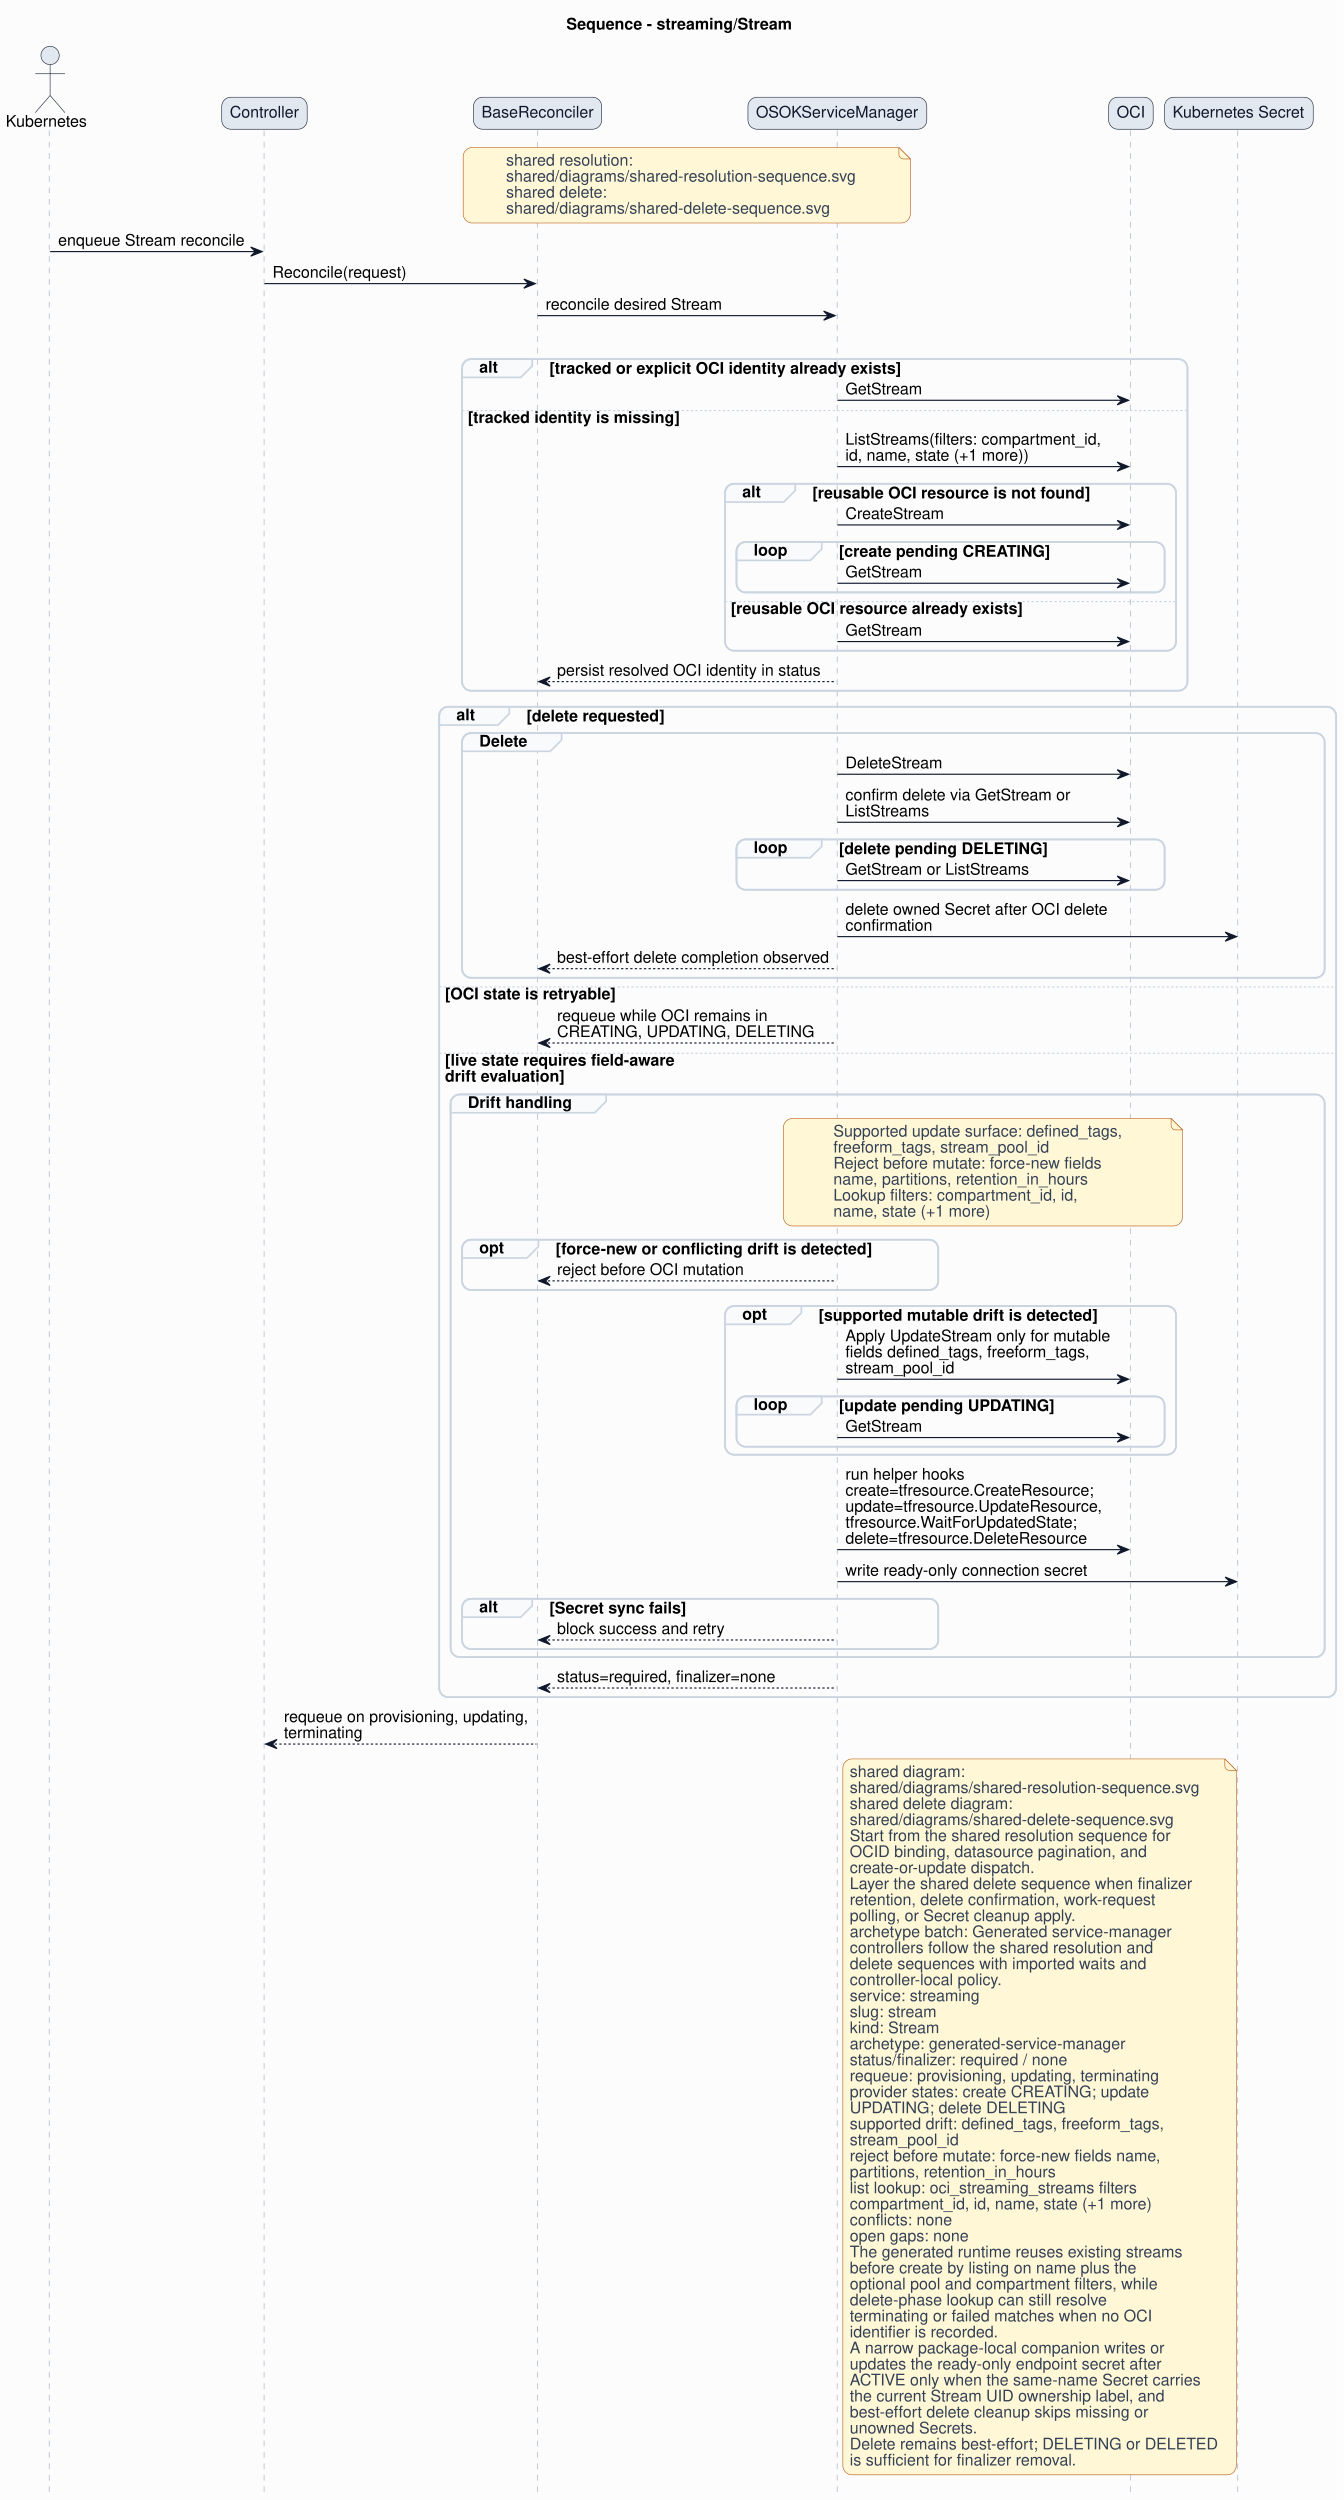
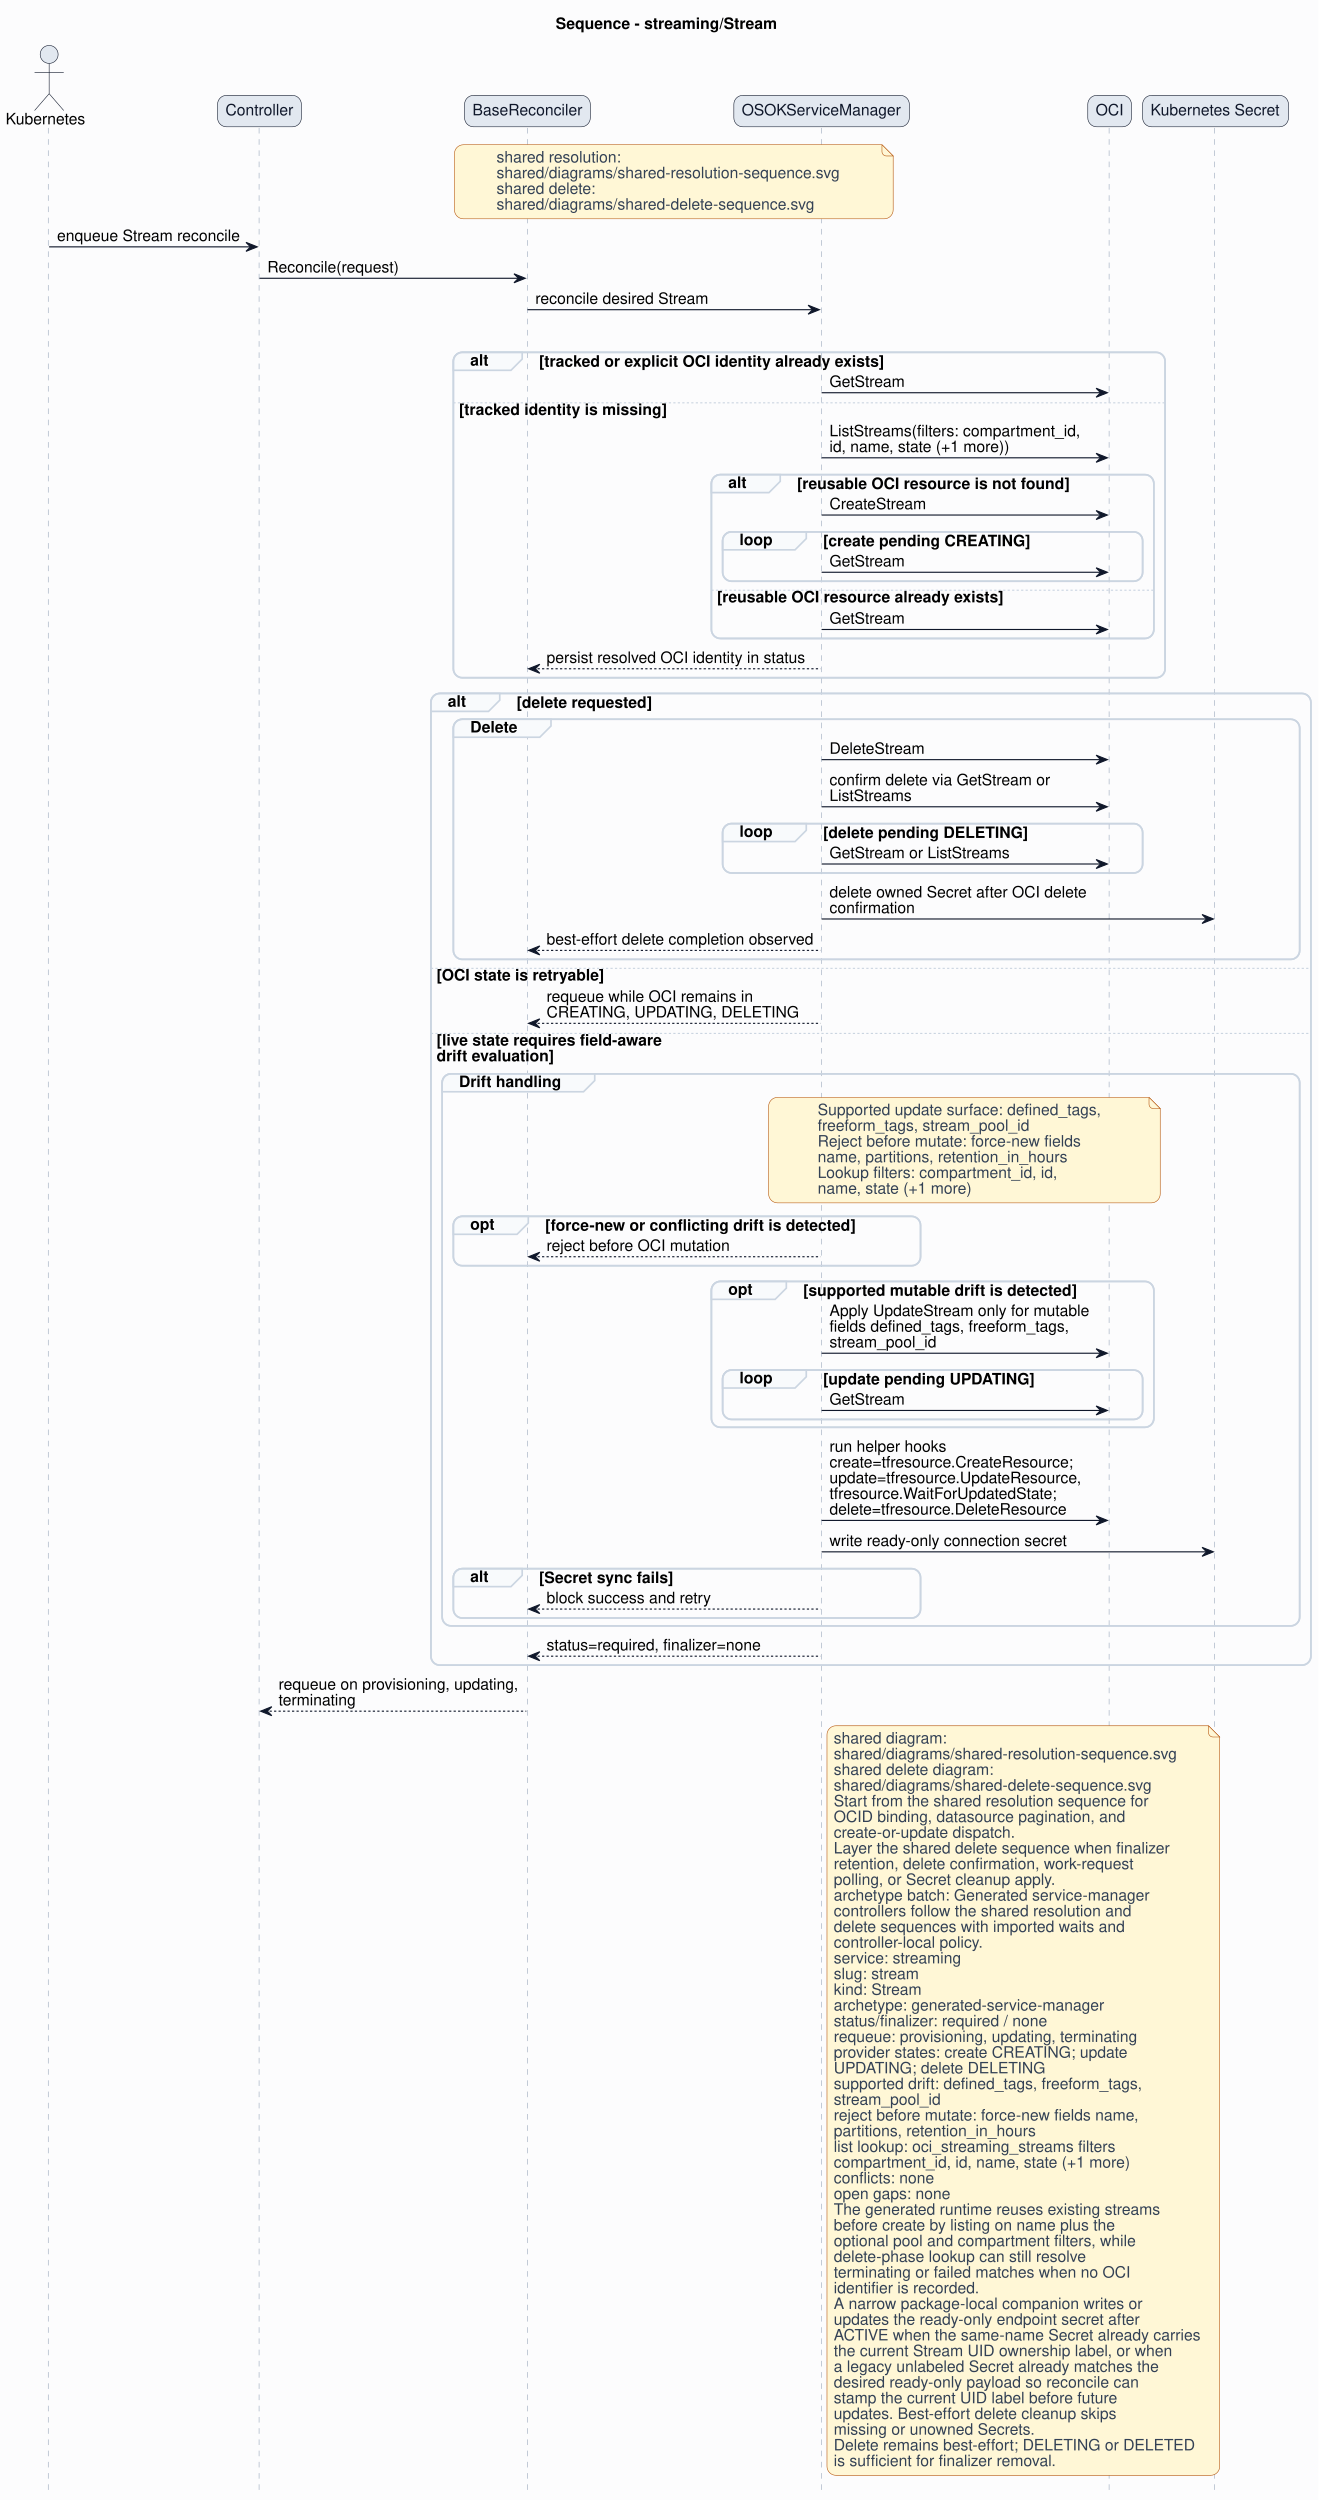
- <svg xmlns="http://www.w3.org/2000/svg" contentStyleType="text/css" data-diagram-type="SEQUENCE" height="2186px" preserveAspectRatio="none" style="width:1175px;height:2186px;background:#FCFCFD;" version="1.1" viewBox="0 0 1175 2186" width="1175px" zoomAndPan="magnify">
+ <svg xmlns="http://www.w3.org/2000/svg" contentStyleType="text/css" data-diagram-type="SEQUENCE" height="2228px" preserveAspectRatio="none" style="width:1175px;height:2228px;background:#FCFCFD;" version="1.1" viewBox="0 0 1175 2228" width="1175px" zoomAndPan="magnify">
  <defs />
  <g>
-     <rect fill="#FCFCFD" height="2186" style="stroke:none;stroke-width:1;" width="1175" x="0" y="0" />
+     <rect fill="#FCFCFD" height="2228" style="stroke:none;stroke-width:1;" width="1175" x="0" y="0" />
    <text fill="#000000" font-family="Helvetica" font-size="14" font-weight="bold" lengthAdjust="spacing" textLength="196.848" x="495.215" y="25.78">Sequence - streaming/Stream</text>
    <rect fill="none" height="290" rx="8" ry="8" style="stroke:#CBD5E1;stroke-width:1.5;" width="634.28" x="404.039" y="314" />
    <rect fill="none" height="146" rx="8" ry="8" style="stroke:#CBD5E1;stroke-width:1.5;" width="394.316" x="634.003" y="423" />
    <rect fill="none" height="44" rx="8" ry="8" style="stroke:#CBD5E1;stroke-width:1.5;" width="374.316" x="644.003" y="474" />
    <rect fill="none" height="866" rx="8" ry="8" style="stroke:#CBD5E1;stroke-width:1.5;" width="784.238" x="384.039" y="618" />
    <rect fill="none" height="214" rx="8" ry="8" style="stroke:#CBD5E1;stroke-width:1.5;" width="754.238" x="404.039" y="641" />
    <rect fill="none" height="44" rx="8" ry="8" style="stroke:#CBD5E1;stroke-width:1.5;" width="374.316" x="644.003" y="734" />
    <rect fill="none" height="492" rx="8" ry="8" style="stroke:#CBD5E1;stroke-width:1.5;" width="764.238" x="394.039" y="957" />
    <rect fill="none" height="44" rx="8" ry="8" style="stroke:#CBD5E1;stroke-width:1.5;" width="416.357" x="404.039" y="1084" />
    <rect fill="none" height="130" rx="8" ry="8" style="stroke:#CBD5E1;stroke-width:1.5;" width="394.316" x="634.003" y="1142" />
    <rect fill="none" height="44" rx="8" ry="8" style="stroke:#CBD5E1;stroke-width:1.5;" width="374.316" x="644.003" y="1221" />
    <rect fill="none" height="44" rx="8" ry="8" style="stroke:#CBD5E1;stroke-width:1.5;" width="416.357" x="404.039" y="1398" />
    <g class="participant-lifeline" data-entity-uid="part1" data-qualified-name="Kubernetes" id="part1-lifeline">
      <g>
-         <rect fill="#000000" fill-opacity="0" height="2065" width="8" x="39.803" y="114" />
-         <line style="stroke:#94A3B8;stroke-width:0.5;stroke-dasharray:5,5;" x1="43" x2="43" y1="114" y2="2179" />
+         <rect fill="#000000" fill-opacity="0" height="2107" width="8" x="39.803" y="114" />
+         <line style="stroke:#94A3B8;stroke-width:0.5;stroke-dasharray:5,5;" x1="43" x2="43" y1="114" y2="2221" />
      </g>
    </g>
    <g class="participant-lifeline" data-entity-uid="part2" data-qualified-name="Controller" id="part2-lifeline">
      <g>
-         <rect fill="#000000" fill-opacity="0" height="2065" width="8" x="227.237" y="114" />
-         <line style="stroke:#94A3B8;stroke-width:0.5;stroke-dasharray:5,5;" x1="230.892" x2="230.892" y1="114" y2="2179" />
+         <rect fill="#000000" fill-opacity="0" height="2107" width="8" x="227.237" y="114" />
+         <line style="stroke:#94A3B8;stroke-width:0.5;stroke-dasharray:5,5;" x1="230.892" x2="230.892" y1="114" y2="2221" />
      </g>
    </g>
    <g class="participant-lifeline" data-entity-uid="part3" data-qualified-name="BaseReconciler" id="part3-lifeline">
      <g>
-         <rect fill="#000000" fill-opacity="0" height="2065" width="8" x="466.063" y="114" />
-         <line style="stroke:#94A3B8;stroke-width:0.5;stroke-dasharray:5,5;" x1="470.039" x2="470.039" y1="114" y2="2179" />
+         <rect fill="#000000" fill-opacity="0" height="2107" width="8" x="466.063" y="114" />
+         <line style="stroke:#94A3B8;stroke-width:0.5;stroke-dasharray:5,5;" x1="470.039" x2="470.039" y1="114" y2="2221" />
      </g>
    </g>
    <g class="participant-lifeline" data-entity-uid="part4" data-qualified-name="ServiceManager" id="part4-lifeline">
      <g>
-         <rect fill="#000000" fill-opacity="0" height="2065" width="8" x="728.2" y="114" />
-         <line style="stroke:#94A3B8;stroke-width:0.5;stroke-dasharray:5,5;" x1="732.003" x2="732.003" y1="114" y2="2179" />
+         <rect fill="#000000" fill-opacity="0" height="2107" width="8" x="728.2" y="114" />
+         <line style="stroke:#94A3B8;stroke-width:0.5;stroke-dasharray:5,5;" x1="732.003" x2="732.003" y1="114" y2="2221" />
      </g>
    </g>
    <g class="participant-lifeline" data-entity-uid="part5" data-qualified-name="OCI" id="part5-lifeline">
      <g>
-         <rect fill="#000000" fill-opacity="0" height="2065" width="8" x="984.875" y="114" />
-         <line style="stroke:#94A3B8;stroke-width:0.5;stroke-dasharray:5,5;" x1="988.43" x2="988.43" y1="114" y2="2179" />
+         <rect fill="#000000" fill-opacity="0" height="2107" width="8" x="984.875" y="114" />
+         <line style="stroke:#94A3B8;stroke-width:0.5;stroke-dasharray:5,5;" x1="988.43" x2="988.43" y1="114" y2="2221" />
      </g>
    </g>
    <g class="participant-lifeline" data-entity-uid="part6" data-qualified-name="SecretStore" id="part6-lifeline">
      <g>
-         <rect fill="#000000" fill-opacity="0" height="2065" width="8" x="1079.298" y="114" />
-         <line style="stroke:#94A3B8;stroke-width:0.5;stroke-dasharray:5,5;" x1="1082.319" x2="1082.319" y1="114" y2="2179" />
+         <rect fill="#000000" fill-opacity="0" height="2107" width="8" x="1079.298" y="114" />
+         <line style="stroke:#94A3B8;stroke-width:0.5;stroke-dasharray:5,5;" x1="1082.319" x2="1082.319" y1="114" y2="2221" />
      </g>
    </g>
    <g class="participant participant-head" data-entity-uid="part1" data-qualified-name="Kubernetes" id="part1-head">
      <text fill="#000000" font-family="Helvetica" font-size="14" lengthAdjust="spacing" textLength="71.606" x="5" y="110.78">Kubernetes</text>
      <ellipse cx="43.803" cy="48.5" fill="#E2E8F0" rx="8" ry="8" style="stroke:#0F172A;stroke-width:0.5;" />
      <path d="M43.803,56.5 L43.803,83.5 M30.803,64.5 L56.803,64.5 M43.803,83.5 L30.803,98.5 M43.803,83.5 L56.803,98.5" fill="none" style="stroke:#0F172A;stroke-width:0.5;" />
    </g>
    <g class="participant participant-head" data-entity-uid="part2" data-qualified-name="Controller" id="part2-head">
      <rect fill="#E2E8F0" height="28" rx="8" ry="8" style="stroke:#0F172A;stroke-width:0.5;" width="74.689" x="193.892" y="85" />
      <text fill="#0F172A" font-family="Helvetica" font-size="14" lengthAdjust="spacing" textLength="60.69" x="200.892" y="102.78">Controller</text>
    </g>
    <g class="participant participant-head" data-entity-uid="part3" data-qualified-name="BaseReconciler" id="part3-head">
      <rect fill="#E2E8F0" height="28" rx="8" ry="8" style="stroke:#0F172A;stroke-width:0.5;" width="112.048" x="414.039" y="85" />
      <text fill="#0F172A" font-family="Helvetica" font-size="14" lengthAdjust="spacing" textLength="98.048" x="421.039" y="102.78">BaseReconciler</text>
    </g>
    <g class="participant participant-head" data-entity-uid="part4" data-qualified-name="ServiceManager" id="part4-head">
      <rect fill="#E2E8F0" height="28" rx="8" ry="8" style="stroke:#0F172A;stroke-width:0.5;" width="156.393" x="654.003" y="85" />
      <text fill="#0F172A" font-family="Helvetica" font-size="14" lengthAdjust="spacing" textLength="142.393" x="661.003" y="102.78">OSOKServiceManager</text>
    </g>
    <g class="participant participant-head" data-entity-uid="part5" data-qualified-name="OCI" id="part5-head">
      <rect fill="#E2E8F0" height="28" rx="8" ry="8" style="stroke:#0F172A;stroke-width:0.5;" width="38.89" x="969.43" y="85" />
      <text fill="#0F172A" font-family="Helvetica" font-size="14" lengthAdjust="spacing" textLength="24.89" x="976.43" y="102.78">OCI</text>
    </g>
    <g class="participant participant-head" data-entity-uid="part6" data-qualified-name="SecretStore" id="part6-head">
      <rect fill="#E2E8F0" height="28" rx="8" ry="8" style="stroke:#0F172A;stroke-width:0.5;" width="129.958" x="1018.319" y="85" />
      <text fill="#0F172A" font-family="Helvetica" font-size="14" lengthAdjust="spacing" textLength="115.958" x="1025.319" y="102.78">Kubernetes Secret</text>
    </g>
    <path d="M405,137 L405,187 A8,8 0 0 0 413,195 L788,195 A8,8 0 0 0 796,187 L796,139 L786,129 L413,129 A8,8 0 0 0 405,137" fill="#FFF7D6" style="stroke:#B45309;stroke-width:0.5;" />
    <path d="M786,129 L786,135 A4,4 0 0 0 790,139 L796,139 L786,129" fill="#FFF7D6" style="stroke:#B45309;stroke-width:0.5;" />
    <text fill="#334155" font-family="Helvetica" font-size="14" lengthAdjust="spacing" textLength="111.289" x="442.483" y="144.78">shared resolution:</text>
    <text fill="#334155" font-family="Helvetica" font-size="14" lengthAdjust="spacing" textLength="307.392" x="442.483" y="158.78">shared/diagrams/shared-resolution-sequence.svg</text>
    <text fill="#334155" font-family="Helvetica" font-size="14" lengthAdjust="spacing" textLength="88.731" x="442.483" y="172.78">shared delete:</text>
    <text fill="#334155" font-family="Helvetica" font-size="14" lengthAdjust="spacing" textLength="284.833" x="442.483" y="186.78">shared/diagrams/shared-delete-sequence.svg</text>
    <g class="message" data-entity-1="part1" data-entity-2="part2" id="msg1">
      <polygon fill="#0F172A" points="219.237,216,229.237,220,219.237,224,223.237,220" style="stroke:#0F172A;stroke-width:1;" />
      <line style="stroke:#0F172A;stroke-width:1;" x1="43.803" x2="225.237" y1="220" y2="220" />
      <text fill="#000000" font-family="Helvetica" font-size="14" lengthAdjust="spacing" textLength="163.434" x="50.803" y="214.78">enqueue Stream reconcile</text>
    </g>
    <g class="message" data-entity-1="part2" data-entity-2="part3" id="msg2">
      <polygon fill="#0F172A" points="458.063,244,468.063,248,458.063,252,462.063,248" style="stroke:#0F172A;stroke-width:1;" />
      <line style="stroke:#0F172A;stroke-width:1;" x1="231.237" x2="464.063" y1="248" y2="248" />
      <text fill="#000000" font-family="Helvetica" font-size="14" lengthAdjust="spacing" textLength="117.496" x="238.237" y="242.78">Reconcile(request)</text>
    </g>
    <g class="message" data-entity-1="part3" data-entity-2="part4" id="msg3">
      <polygon fill="#0F172A" points="720.2,272,730.2,276,720.2,280,724.2,276" style="stroke:#0F172A;stroke-width:1;" />
      <line style="stroke:#0F172A;stroke-width:1;" x1="470.063" x2="726.2" y1="276" y2="276" />
      <text fill="#000000" font-family="Helvetica" font-size="14" lengthAdjust="spacing" textLength="154.848" x="477.063" y="270.78">reconcile desired Stream</text>
    </g>
    <path d="M412.039,314 L465.377,314 L465.377,320 L455.377,330 L404.039,330 L404.039,322 A8,8 0 0 1 412.039,314" fill="#F8FAFC" style="stroke:#CBD5E1;stroke-width:1.5;" />
    <rect fill="none" height="290" rx="8" ry="8" style="stroke:#CBD5E1;stroke-width:1.5;" width="634.28" x="404.039" y="314" />
    <text fill="#000000" font-family="Helvetica" font-size="14" font-weight="bold" lengthAdjust="spacing" textLength="16.338" x="419.039" y="325.78">alt</text>
    <text fill="#000000" font-family="Helvetica" font-size="14" font-weight="bold" lengthAdjust="spacing" textLength="308.109" x="480.377" y="326.78">[tracked or explicit OCI identity already exists]</text>
    <g class="message" data-entity-1="part4" data-entity-2="part5" id="msg4">
      <polygon fill="#0F172A" points="976.875,346,986.875,350,976.875,354,980.875,350" style="stroke:#0F172A;stroke-width:1;" />
      <line style="stroke:#0F172A;stroke-width:1;" x1="732.2" x2="982.875" y1="350" y2="350" />
      <text fill="#000000" font-family="Helvetica" font-size="14" lengthAdjust="spacing" textLength="67.689" x="739.2" y="344.78">GetStream</text>
    </g>
    <line style="stroke:#CBD5E1;stroke-width:1;stroke-dasharray:2,2;" x1="404.039" x2="1038.319" y1="359" y2="359" />
    <text fill="#000000" font-family="Helvetica" font-size="14" font-weight="bold" lengthAdjust="spacing" textLength="185.158" x="409.039" y="369.78">[tracked identity is missing]</text>
    <g class="message" data-entity-1="part4" data-entity-2="part5" id="msg5">
      <polygon fill="#0F172A" points="976.875,404,986.875,408,976.875,412,980.875,408" style="stroke:#0F172A;stroke-width:1;" />
      <line style="stroke:#0F172A;stroke-width:1;" x1="732.2" x2="982.875" y1="408" y2="408" />
      <text fill="#000000" font-family="Helvetica" font-size="14" lengthAdjust="spacing" textLength="224.068" x="739.2" y="388.78">ListStreams(filters: compartment_id,</text>
      <text fill="#000000" font-family="Helvetica" font-size="14" lengthAdjust="spacing" textLength="161.451" x="739.2" y="402.78">id, name, state (+1 more))</text>
    </g>
    <path d="M642.003,423 L695.341,423 L695.341,429 L685.341,439 L634.003,439 L634.003,431 A8,8 0 0 1 642.003,423" fill="#F8FAFC" style="stroke:#CBD5E1;stroke-width:1.5;" />
    <rect fill="none" height="146" rx="8" ry="8" style="stroke:#CBD5E1;stroke-width:1.5;" width="394.316" x="634.003" y="423" />
    <text fill="#000000" font-family="Helvetica" font-size="14" font-weight="bold" lengthAdjust="spacing" textLength="16.338" x="649.003" y="434.78">alt</text>
    <text fill="#000000" font-family="Helvetica" font-size="14" font-weight="bold" lengthAdjust="spacing" textLength="242.703" x="710.341" y="435.78">[reusable OCI resource is not found]</text>
    <g class="message" data-entity-1="part4" data-entity-2="part5" id="msg6">
      <polygon fill="#0F172A" points="976.875,455,986.875,459,976.875,463,980.875,459" style="stroke:#0F172A;stroke-width:1;" />
      <line style="stroke:#0F172A;stroke-width:1;" x1="732.2" x2="982.875" y1="459" y2="459" />
      <text fill="#000000" font-family="Helvetica" font-size="14" lengthAdjust="spacing" textLength="87.144" x="739.2" y="453.78">CreateStream</text>
    </g>
    <path d="M652.003,474 L718.548,474 L718.548,480 L708.548,490 L644.003,490 L644.003,482 A8,8 0 0 1 652.003,474" fill="#F8FAFC" style="stroke:#CBD5E1;stroke-width:1.5;" />
    <rect fill="none" height="44" rx="8" ry="8" style="stroke:#CBD5E1;stroke-width:1.5;" width="374.316" x="644.003" y="474" />
    <text fill="#000000" font-family="Helvetica" font-size="14" font-weight="bold" lengthAdjust="spacing" textLength="29.545" x="659.003" y="485.78">loop</text>
    <text fill="#000000" font-family="Helvetica" font-size="14" font-weight="bold" lengthAdjust="spacing" textLength="185.903" x="733.548" y="486.78">[create pending CREATING]</text>
    <g class="message" data-entity-1="part4" data-entity-2="part5" id="msg7">
      <polygon fill="#0F172A" points="976.875,506,986.875,510,976.875,514,980.875,510" style="stroke:#0F172A;stroke-width:1;" />
      <line style="stroke:#0F172A;stroke-width:1;" x1="732.2" x2="982.875" y1="510" y2="510" />
      <text fill="#000000" font-family="Helvetica" font-size="14" lengthAdjust="spacing" textLength="67.689" x="739.2" y="504.78">GetStream</text>
    </g>
    <line style="stroke:#CBD5E1;stroke-width:1;stroke-dasharray:2,2;" x1="634.003" x2="1028.319" y1="526" y2="526" />
    <text fill="#000000" font-family="Helvetica" font-size="14" font-weight="bold" lengthAdjust="spacing" textLength="255.233" x="639.003" y="536.78">[reusable OCI resource already exists]</text>
    <g class="message" data-entity-1="part4" data-entity-2="part5" id="msg8">
      <polygon fill="#0F172A" points="976.875,557,986.875,561,976.875,565,980.875,561" style="stroke:#0F172A;stroke-width:1;" />
      <line style="stroke:#0F172A;stroke-width:1;" x1="732.2" x2="982.875" y1="561" y2="561" />
      <text fill="#000000" font-family="Helvetica" font-size="14" lengthAdjust="spacing" textLength="67.689" x="739.2" y="555.78">GetStream</text>
    </g>
    <g class="message" data-entity-1="part4" data-entity-2="part3" id="msg9">
      <polygon fill="#0F172A" points="481.063,592,471.063,596,481.063,600,477.063,596" style="stroke:#0F172A;stroke-width:1;" />
      <line style="stroke:#0F172A;stroke-width:1;stroke-dasharray:2,2;" x1="475.063" x2="731.2" y1="596" y2="596" />
      <text fill="#000000" font-family="Helvetica" font-size="14" lengthAdjust="spacing" textLength="231.096" x="487.063" y="590.78">persist resolved OCI identity in status</text>
    </g>
    <path d="M392.039,618 L445.377,618 L445.377,624 L435.377,634 L384.039,634 L384.039,626 A8,8 0 0 1 392.039,618" fill="#F8FAFC" style="stroke:#CBD5E1;stroke-width:1.5;" />
    <rect fill="none" height="866" rx="8" ry="8" style="stroke:#CBD5E1;stroke-width:1.5;" width="784.238" x="384.039" y="618" />
    <text fill="#000000" font-family="Helvetica" font-size="14" font-weight="bold" lengthAdjust="spacing" textLength="16.338" x="399.039" y="629.78">alt</text>
    <text fill="#000000" font-family="Helvetica" font-size="14" font-weight="bold" lengthAdjust="spacing" textLength="120.586" x="460.377" y="630.78">[delete requested]</text>
    <path d="M412.039,641 L491.06,641 L491.06,647 L481.06,657 L404.039,657 L404.039,649 A8,8 0 0 1 412.039,641" fill="#F8FAFC" style="stroke:#CBD5E1;stroke-width:1.5;" />
    <rect fill="none" height="214" rx="8" ry="8" style="stroke:#CBD5E1;stroke-width:1.5;" width="754.238" x="404.039" y="641" />
    <text fill="#000000" font-family="Helvetica" font-size="14" font-weight="bold" lengthAdjust="spacing" textLength="42.02" x="419.039" y="652.78">Delete</text>
    <g class="message" data-entity-1="part4" data-entity-2="part5" id="msg10">
      <polygon fill="#0F172A" points="976.875,673,986.875,677,976.875,681,980.875,677" style="stroke:#0F172A;stroke-width:1;" />
      <line style="stroke:#0F172A;stroke-width:1;" x1="732.2" x2="982.875" y1="677" y2="677" />
      <text fill="#000000" font-family="Helvetica" font-size="14" lengthAdjust="spacing" textLength="85.593" x="739.2" y="671.78">DeleteStream</text>
    </g>
    <g class="message" data-entity-1="part4" data-entity-2="part5" id="msg11">
      <polygon fill="#0F172A" points="976.875,715,986.875,719,976.875,723,980.875,719" style="stroke:#0F172A;stroke-width:1;" />
      <line style="stroke:#0F172A;stroke-width:1;" x1="732.2" x2="982.875" y1="719" y2="719" />
      <text fill="#000000" font-family="Helvetica" font-size="14" lengthAdjust="spacing" textLength="197.634" x="739.2" y="699.78">confirm delete via GetStream or</text>
      <text fill="#000000" font-family="Helvetica" font-size="14" lengthAdjust="spacing" textLength="73.91" x="739.2" y="713.78">ListStreams</text>
    </g>
    <path d="M652.003,734 L718.548,734 L718.548,740 L708.548,750 L644.003,750 L644.003,742 A8,8 0 0 1 652.003,734" fill="#F8FAFC" style="stroke:#CBD5E1;stroke-width:1.5;" />
    <rect fill="none" height="44" rx="8" ry="8" style="stroke:#CBD5E1;stroke-width:1.5;" width="374.316" x="644.003" y="734" />
    <text fill="#000000" font-family="Helvetica" font-size="14" font-weight="bold" lengthAdjust="spacing" textLength="29.545" x="659.003" y="745.78">loop</text>
    <text fill="#000000" font-family="Helvetica" font-size="14" font-weight="bold" lengthAdjust="spacing" textLength="182.779" x="733.548" y="746.78">[delete pending DELETING]</text>
    <g class="message" data-entity-1="part4" data-entity-2="part5" id="msg12">
      <polygon fill="#0F172A" points="976.875,766,986.875,770,976.875,774,980.875,770" style="stroke:#0F172A;stroke-width:1;" />
      <line style="stroke:#0F172A;stroke-width:1;" x1="732.2" x2="982.875" y1="770" y2="770" />
      <text fill="#000000" font-family="Helvetica" font-size="14" lengthAdjust="spacing" textLength="161.827" x="739.2" y="764.78">GetStream or ListStreams</text>
    </g>
    <g class="message" data-entity-1="part4" data-entity-2="part6" id="msg13">
      <polygon fill="#0F172A" points="1071.298,815,1081.298,819,1071.298,823,1075.298,819" style="stroke:#0F172A;stroke-width:1;" />
      <line style="stroke:#0F172A;stroke-width:1;" x1="732.2" x2="1077.298" y1="819" y2="819" />
      <text fill="#000000" font-family="Helvetica" font-size="14" lengthAdjust="spacing" textLength="230.357" x="739.2" y="799.78">delete owned Secret after OCI delete</text>
      <text fill="#000000" font-family="Helvetica" font-size="14" lengthAdjust="spacing" textLength="76.255" x="739.2" y="813.78">confirmation</text>
    </g>
    <g class="message" data-entity-1="part4" data-entity-2="part3" id="msg14">
      <polygon fill="#0F172A" points="481.063,843,471.063,847,481.063,851,477.063,847" style="stroke:#0F172A;stroke-width:1;" />
      <line style="stroke:#0F172A;stroke-width:1;stroke-dasharray:2,2;" x1="475.063" x2="731.2" y1="847" y2="847" />
      <text fill="#000000" font-family="Helvetica" font-size="14" lengthAdjust="spacing" textLength="238.137" x="487.063" y="841.78">best-effort delete completion observed</text>
    </g>
    <line style="stroke:#CBD5E1;stroke-width:1;stroke-dasharray:2,2;" x1="384.039" x2="1168.277" y1="863" y2="863" />
    <text fill="#000000" font-family="Helvetica" font-size="14" font-weight="bold" lengthAdjust="spacing" textLength="149.386" x="389.039" y="873.78">[OCI state is retryable]</text>
    <g class="message" data-entity-1="part4" data-entity-2="part3" id="msg15">
      <polygon fill="#0F172A" points="481.063,908,471.063,912,481.063,916,477.063,912" style="stroke:#0F172A;stroke-width:1;" />
      <line style="stroke:#0F172A;stroke-width:1;stroke-dasharray:2,2;" x1="475.063" x2="731.2" y1="912" y2="912" />
      <text fill="#000000" font-family="Helvetica" font-size="14" lengthAdjust="spacing" textLength="184.42" x="487.063" y="892.78">requeue while OCI remains in</text>
      <text fill="#000000" font-family="Helvetica" font-size="14" lengthAdjust="spacing" textLength="230.248" x="487.063" y="906.78">CREATING, UPDATING, DELETING</text>
    </g>
    <line style="stroke:#CBD5E1;stroke-width:1;stroke-dasharray:2,2;" x1="384.039" x2="1168.277" y1="921" y2="921" />
    <text fill="#000000" font-family="Helvetica" font-size="14" font-weight="bold" lengthAdjust="spacing" textLength="200.751" x="389.039" y="931.78">[live state requires field-aware</text>
    <text fill="#000000" font-family="Helvetica" font-size="14" font-weight="bold" lengthAdjust="spacing" textLength="105.007" x="389.039" y="945.78">drift evaluation]</text>
    <path d="M402.039,957 L530.025,957 L530.025,963 L520.025,973 L394.039,973 L394.039,965 A8,8 0 0 1 402.039,957" fill="#F8FAFC" style="stroke:#CBD5E1;stroke-width:1.5;" />
    <rect fill="none" height="492" rx="8" ry="8" style="stroke:#CBD5E1;stroke-width:1.5;" width="764.238" x="394.039" y="957" />
    <text fill="#000000" font-family="Helvetica" font-size="14" font-weight="bold" lengthAdjust="spacing" textLength="90.986" x="409.039" y="968.78">Drift handling</text>
    <path d="M685,986 L685,1064 A8,8 0 0 0 693,1072 L1026,1072 A8,8 0 0 0 1034,1064 L1034,988 L1024,978 L693,978 A8,8 0 0 0 685,986" fill="#FFF7D6" style="stroke:#B45309;stroke-width:0.5;" />
    <path d="M1024,978 L1024,984 A4,4 0 0 0 1028,988 L1034,988 L1024,978" fill="#FFF7D6" style="stroke:#B45309;stroke-width:0.5;" />
    <text fill="#334155" font-family="Helvetica" font-size="14" lengthAdjust="spacing" textLength="252.964" x="728.676" y="993.78">Supported update surface: defined_tags,</text>
    <text fill="#334155" font-family="Helvetica" font-size="14" lengthAdjust="spacing" textLength="189.875" x="728.676" y="1007.78">freeform_tags, stream_pool_id</text>
    <text fill="#334155" font-family="Helvetica" font-size="14" lengthAdjust="spacing" textLength="235.778" x="728.676" y="1021.78">Reject before mutate: force-new fields</text>
    <text fill="#334155" font-family="Helvetica" font-size="14" lengthAdjust="spacing" textLength="223.357" x="728.676" y="1035.78">name, partitions, retention_in_hours</text>
    <text fill="#334155" font-family="Helvetica" font-size="14" lengthAdjust="spacing" textLength="213.992" x="728.676" y="1049.78">Lookup filters: compartment_id, id,</text>
    <text fill="#334155" font-family="Helvetica" font-size="14" lengthAdjust="spacing" textLength="138.113" x="728.676" y="1063.78">name, state (+1 more)</text>
    <path d="M412.039,1084 L470.805,1084 L470.805,1090 L460.805,1100 L404.039,1100 L404.039,1092 A8,8 0 0 1 412.039,1084" fill="#F8FAFC" style="stroke:#CBD5E1;stroke-width:1.5;" />
    <rect fill="none" height="44" rx="8" ry="8" style="stroke:#CBD5E1;stroke-width:1.5;" width="416.357" x="404.039" y="1084" />
    <text fill="#000000" font-family="Helvetica" font-size="14" font-weight="bold" lengthAdjust="spacing" textLength="21.766" x="419.039" y="1095.78">opt</text>
    <text fill="#000000" font-family="Helvetica" font-size="14" font-weight="bold" lengthAdjust="spacing" textLength="276.131" x="485.805" y="1096.78">[force-new or conflicting drift is detected]</text>
    <g class="message" data-entity-1="part4" data-entity-2="part3" id="msg16">
      <polygon fill="#0F172A" points="481.063,1116,471.063,1120,481.063,1124,477.063,1120" style="stroke:#0F172A;stroke-width:1;" />
      <line style="stroke:#0F172A;stroke-width:1;stroke-dasharray:2,2;" x1="475.063" x2="731.2" y1="1120" y2="1120" />
      <text fill="#000000" font-family="Helvetica" font-size="14" lengthAdjust="spacing" textLength="164.185" x="487.063" y="1114.78">reject before OCI mutation</text>
    </g>
    <path d="M642.003,1142 L700.769,1142 L700.769,1148 L690.769,1158 L634.003,1158 L634.003,1150 A8,8 0 0 1 642.003,1142" fill="#F8FAFC" style="stroke:#CBD5E1;stroke-width:1.5;" />
    <rect fill="none" height="130" rx="8" ry="8" style="stroke:#CBD5E1;stroke-width:1.5;" width="394.316" x="634.003" y="1142" />
    <text fill="#000000" font-family="Helvetica" font-size="14" font-weight="bold" lengthAdjust="spacing" textLength="21.766" x="649.003" y="1153.78">opt</text>
    <text fill="#000000" font-family="Helvetica" font-size="14" font-weight="bold" lengthAdjust="spacing" textLength="243.462" x="715.769" y="1154.78">[supported mutable drift is detected]</text>
    <g class="message" data-entity-1="part4" data-entity-2="part5" id="msg17">
      <polygon fill="#0F172A" points="976.875,1202,986.875,1206,976.875,1210,980.875,1206" style="stroke:#0F172A;stroke-width:1;" />
      <line style="stroke:#0F172A;stroke-width:1;" x1="732.2" x2="982.875" y1="1206" y2="1206" />
      <text fill="#000000" font-family="Helvetica" font-size="14" lengthAdjust="spacing" textLength="232.675" x="739.2" y="1172.78">Apply UpdateStream only for mutable</text>
      <text fill="#000000" font-family="Helvetica" font-size="14" lengthAdjust="spacing" textLength="214.792" x="739.2" y="1186.78">fields defined_tags, freeform_tags,</text>
      <text fill="#000000" font-family="Helvetica" font-size="14" lengthAdjust="spacing" textLength="95.724" x="739.2" y="1200.78">stream_pool_id</text>
    </g>
    <path d="M652.003,1221 L718.548,1221 L718.548,1227 L708.548,1237 L644.003,1237 L644.003,1229 A8,8 0 0 1 652.003,1221" fill="#F8FAFC" style="stroke:#CBD5E1;stroke-width:1.5;" />
    <rect fill="none" height="44" rx="8" ry="8" style="stroke:#CBD5E1;stroke-width:1.5;" width="374.316" x="644.003" y="1221" />
    <text fill="#000000" font-family="Helvetica" font-size="14" font-weight="bold" lengthAdjust="spacing" textLength="29.545" x="659.003" y="1232.78">loop</text>
    <text fill="#000000" font-family="Helvetica" font-size="14" font-weight="bold" lengthAdjust="spacing" textLength="190.538" x="733.548" y="1233.78">[update pending UPDATING]</text>
    <g class="message" data-entity-1="part4" data-entity-2="part5" id="msg18">
      <polygon fill="#0F172A" points="976.875,1253,986.875,1257,976.875,1261,980.875,1257" style="stroke:#0F172A;stroke-width:1;" />
      <line style="stroke:#0F172A;stroke-width:1;" x1="732.2" x2="982.875" y1="1257" y2="1257" />
      <text fill="#000000" font-family="Helvetica" font-size="14" lengthAdjust="spacing" textLength="67.689" x="739.2" y="1251.78">GetStream</text>
    </g>
    <g class="message" data-entity-1="part4" data-entity-2="part5" id="msg19">
      <polygon fill="#0F172A" points="976.875,1351,986.875,1355,976.875,1359,980.875,1355" style="stroke:#0F172A;stroke-width:1;" />
      <line style="stroke:#0F172A;stroke-width:1;" x1="732.2" x2="982.875" y1="1355" y2="1355" />
      <text fill="#000000" font-family="Helvetica" font-size="14" lengthAdjust="spacing" textLength="104.289" x="739.2" y="1293.78">run helper hooks</text>
      <text fill="#000000" font-family="Helvetica" font-size="14" lengthAdjust="spacing" textLength="219.051" x="739.2" y="1307.78">create=tfresource.CreateResource;</text>
      <text fill="#000000" font-family="Helvetica" font-size="14" lengthAdjust="spacing" textLength="226.085" x="739.2" y="1321.78">update=tfresource.UpdateResource,</text>
      <text fill="#000000" font-family="Helvetica" font-size="14" lengthAdjust="spacing" textLength="204.648" x="739.2" y="1335.78">tfresource.WaitForUpdatedState;</text>
      <text fill="#000000" font-family="Helvetica" font-size="14" lengthAdjust="spacing" textLength="212.844" x="739.2" y="1349.78">delete=tfresource.DeleteResource</text>
    </g>
    <g class="message" data-entity-1="part4" data-entity-2="part6" id="msg20">
      <polygon fill="#0F172A" points="1071.298,1379,1081.298,1383,1071.298,1387,1075.298,1383" style="stroke:#0F172A;stroke-width:1;" />
      <line style="stroke:#0F172A;stroke-width:1;" x1="732.2" x2="1077.298" y1="1383" y2="1383" />
      <text fill="#000000" font-family="Helvetica" font-size="14" lengthAdjust="spacing" textLength="212.434" x="739.2" y="1377.78">write ready-only connection secret</text>
    </g>
    <path d="M412.039,1398 L465.377,1398 L465.377,1404 L455.377,1414 L404.039,1414 L404.039,1406 A8,8 0 0 1 412.039,1398" fill="#F8FAFC" style="stroke:#CBD5E1;stroke-width:1.5;" />
    <rect fill="none" height="44" rx="8" ry="8" style="stroke:#CBD5E1;stroke-width:1.5;" width="416.357" x="404.039" y="1398" />
    <text fill="#000000" font-family="Helvetica" font-size="14" font-weight="bold" lengthAdjust="spacing" textLength="16.338" x="419.039" y="1409.78">alt</text>
    <text fill="#000000" font-family="Helvetica" font-size="14" font-weight="bold" lengthAdjust="spacing" textLength="119.834" x="480.377" y="1410.78">[Secret sync fails]</text>
    <g class="message" data-entity-1="part4" data-entity-2="part3" id="msg21">
      <polygon fill="#0F172A" points="481.063,1430,471.063,1434,481.063,1438,477.063,1434" style="stroke:#0F172A;stroke-width:1;" />
      <line style="stroke:#0F172A;stroke-width:1;stroke-dasharray:2,2;" x1="475.063" x2="731.2" y1="1434" y2="1434" />
      <text fill="#000000" font-family="Helvetica" font-size="14" lengthAdjust="spacing" textLength="146.282" x="487.063" y="1428.78">block success and retry</text>
    </g>
    <g class="message" data-entity-1="part4" data-entity-2="part3" id="msg22">
      <polygon fill="#0F172A" points="481.063,1472,471.063,1476,481.063,1480,477.063,1476" style="stroke:#0F172A;stroke-width:1;" />
      <line style="stroke:#0F172A;stroke-width:1;stroke-dasharray:2,2;" x1="475.063" x2="731.2" y1="1476" y2="1476" />
      <text fill="#000000" font-family="Helvetica" font-size="14" lengthAdjust="spacing" textLength="192.233" x="487.063" y="1470.78">status=required, finalizer=none</text>
    </g>
    <g class="message" data-entity-1="part3" data-entity-2="part2" id="msg23">
      <polygon fill="#0F172A" points="242.237,1521,232.237,1525,242.237,1529,238.237,1525" style="stroke:#0F172A;stroke-width:1;" />
      <line style="stroke:#0F172A;stroke-width:1;stroke-dasharray:2,2;" x1="236.237" x2="469.063" y1="1525" y2="1525" />
      <text fill="#000000" font-family="Helvetica" font-size="14" lengthAdjust="spacing" textLength="214.826" x="248.237" y="1505.78">requeue on provisioning, updating,</text>
      <text fill="#000000" font-family="Helvetica" font-size="14" lengthAdjust="spacing" textLength="69.255" x="248.237" y="1519.78">terminating</text>
    </g>
-     <path d="M737,1546 L737,2156 A8,8 0 0 0 745,2164 L1073,2164 A8,8 0 0 0 1081,2156 L1081,1548 L1071,1538 L745,1538 A8,8 0 0 0 737,1546" fill="#FFF7D6" style="stroke:#B45309;stroke-width:0.5;" />
-     <path d="M1071,1538 L1071,1544 A4,4 0 0 0 1075,1548 L1081,1548 L1071,1538" fill="#FFF7D6" style="stroke:#B45309;stroke-width:0.5;" />
+     <path d="M737,1546 L737,2198 A8,8 0 0 0 745,2206 L1079,2206 A8,8 0 0 0 1087,2198 L1087,1548 L1077,1538 L745,1538 A8,8 0 0 0 737,1546" fill="#FFF7D6" style="stroke:#B45309;stroke-width:0.5;" />
+     <path d="M1077,1538 L1077,1544 A4,4 0 0 0 1081,1548 L1087,1548 L1077,1538" fill="#FFF7D6" style="stroke:#B45309;stroke-width:0.5;" />
    <text fill="#334155" font-family="Helvetica" font-size="14" lengthAdjust="spacing" textLength="101.165" x="743" y="1553.78">shared diagram:</text>
    <text fill="#334155" font-family="Helvetica" font-size="14" lengthAdjust="spacing" textLength="307.392" x="743" y="1567.78">shared/diagrams/shared-resolution-sequence.svg</text>
    <text fill="#334155" font-family="Helvetica" font-size="14" lengthAdjust="spacing" textLength="143.199" x="743" y="1581.78">shared delete diagram:</text>
    <text fill="#334155" font-family="Helvetica" font-size="14" lengthAdjust="spacing" textLength="284.833" x="743" y="1595.78">shared/diagrams/shared-delete-sequence.svg</text>
    <text fill="#334155" font-family="Helvetica" font-size="14" lengthAdjust="spacing" textLength="280.93" x="743" y="1609.78">Start from the shared resolution sequence for</text>
    <text fill="#334155" font-family="Helvetica" font-size="14" lengthAdjust="spacing" textLength="260.729" x="743" y="1623.78">OCID binding, datasource pagination, and</text>
    <text fill="#334155" font-family="Helvetica" font-size="14" lengthAdjust="spacing" textLength="163.427" x="743" y="1637.78">create-or-update dispatch.</text>
    <text fill="#334155" font-family="Helvetica" font-size="14" lengthAdjust="spacing" textLength="301.198" x="743" y="1651.78">Layer the shared delete sequence when finalizer</text>
    <text fill="#334155" font-family="Helvetica" font-size="14" lengthAdjust="spacing" textLength="269.247" x="743" y="1665.78">retention, delete confirmation, work-request</text>
    <text fill="#334155" font-family="Helvetica" font-size="14" lengthAdjust="spacing" textLength="199.233" x="743" y="1679.78">polling, or Secret cleanup apply.</text>
    <text fill="#334155" font-family="Helvetica" font-size="14" lengthAdjust="spacing" textLength="281.709" x="743" y="1693.78">archetype batch: Generated service-manager</text>
    <text fill="#334155" font-family="Helvetica" font-size="14" lengthAdjust="spacing" textLength="266.15" x="743" y="1707.78">controllers follow the shared resolution and</text>
    <text fill="#334155" font-family="Helvetica" font-size="14" lengthAdjust="spacing" textLength="259.93" x="743" y="1721.78">delete sequences with imported waits and</text>
    <text fill="#334155" font-family="Helvetica" font-size="14" lengthAdjust="spacing" textLength="134.606" x="743" y="1735.78">controller-local policy.</text>
    <text fill="#334155" font-family="Helvetica" font-size="14" lengthAdjust="spacing" textLength="113.593" x="743" y="1749.78">service: streaming</text>
    <text fill="#334155" font-family="Helvetica" font-size="14" lengthAdjust="spacing" textLength="76.248" x="743" y="1763.78">slug: stream</text>
    <text fill="#334155" font-family="Helvetica" font-size="14" lengthAdjust="spacing" textLength="78.586" x="743" y="1777.78">kind: Stream</text>
    <text fill="#334155" font-family="Helvetica" font-size="14" lengthAdjust="spacing" textLength="241.24" x="743" y="1791.78">archetype: generated-service-manager</text>
    <text fill="#334155" font-family="Helvetica" font-size="14" lengthAdjust="spacing" textLength="191.44" x="743" y="1805.78">status/finalizer: required / none</text>
    <text fill="#334155" font-family="Helvetica" font-size="14" lengthAdjust="spacing" textLength="272.398" x="743" y="1819.78">requeue: provisioning, updating, terminating</text>
    <text fill="#334155" font-family="Helvetica" font-size="14" lengthAdjust="spacing" textLength="265.337" x="743" y="1833.78">provider states: create CREATING; update</text>
    <text fill="#334155" font-family="Helvetica" font-size="14" lengthAdjust="spacing" textLength="192.165" x="743" y="1847.78">UPDATING; delete DELETING</text>
    <text fill="#334155" font-family="Helvetica" font-size="14" lengthAdjust="spacing" textLength="275.495" x="743" y="1861.78">supported drift: defined_tags, freeform_tags,</text>
    <text fill="#334155" font-family="Helvetica" font-size="14" lengthAdjust="spacing" textLength="95.724" x="743" y="1875.78">stream_pool_id</text>
    <text fill="#334155" font-family="Helvetica" font-size="14" lengthAdjust="spacing" textLength="273.13" x="743" y="1889.78">reject before mutate: force-new fields name,</text>
    <text fill="#334155" font-family="Helvetica" font-size="14" lengthAdjust="spacing" textLength="180.558" x="743" y="1903.78">partitions, retention_in_hours</text>
    <text fill="#334155" font-family="Helvetica" font-size="14" lengthAdjust="spacing" textLength="252.096" x="743" y="1917.78">list lookup: oci_streaming_streams filters</text>
    <text fill="#334155" font-family="Helvetica" font-size="14" lengthAdjust="spacing" textLength="264.947" x="743" y="1931.78">compartment_id, id, name, state (+1 more)</text>
    <text fill="#334155" font-family="Helvetica" font-size="14" lengthAdjust="spacing" textLength="89.496" x="743" y="1945.78">conflicts: none</text>
    <text fill="#334155" font-family="Helvetica" font-size="14" lengthAdjust="spacing" textLength="104.316" x="743" y="1959.78">open gaps: none</text>
    <text fill="#334155" font-family="Helvetica" font-size="14" lengthAdjust="spacing" textLength="292.585" x="743" y="1973.78">The generated runtime reuses existing streams</text>
    <text fill="#334155" font-family="Helvetica" font-size="14" lengthAdjust="spacing" textLength="252.15" x="743" y="1987.78">before create by listing on name plus the</text>
    <text fill="#334155" font-family="Helvetica" font-size="14" lengthAdjust="spacing" textLength="269.254" x="743" y="2001.78">optional pool and compartment filters, while</text>
    <text fill="#334155" font-family="Helvetica" font-size="14" lengthAdjust="spacing" textLength="225.689" x="743" y="2015.78">delete-phase lookup can still resolve</text>
    <text fill="#334155" font-family="Helvetica" font-size="14" lengthAdjust="spacing" textLength="265.351" x="743" y="2029.78">terminating or failed matches when no OCI</text>
    <text fill="#334155" font-family="Helvetica" font-size="14" lengthAdjust="spacing" textLength="129.951" x="743" y="2043.78">identifier is recorded.</text>
    <text fill="#334155" font-family="Helvetica" font-size="14" lengthAdjust="spacing" textLength="275.461" x="743" y="2057.78">A narrow package-local companion writes or</text>
    <text fill="#334155" font-family="Helvetica" font-size="14" lengthAdjust="spacing" textLength="273.95" x="743" y="2071.78">updates the ready-only endpoint secret after</text>
-     <text fill="#334155" font-family="Helvetica" font-size="14" lengthAdjust="spacing" textLength="308.902" x="743" y="2085.78">ACTIVE only when the same-name Secret carries</text>
-     <text fill="#334155" font-family="Helvetica" font-size="14" lengthAdjust="spacing" textLength="276.247" x="743" y="2099.78">the current Stream UID ownership label, and</text>
-     <text fill="#334155" font-family="Helvetica" font-size="14" lengthAdjust="spacing" textLength="261.461" x="743" y="2113.78">best-effort delete cleanup skips missing or</text>
-     <text fill="#334155" font-family="Helvetica" font-size="14" lengthAdjust="spacing" textLength="112.068" x="743" y="2127.78">unowned Secrets.</text>
-     <text fill="#334155" font-family="Helvetica" font-size="14" lengthAdjust="spacing" textLength="323.661" x="743" y="2141.78">Delete remains best-effort; DELETING or DELETED</text>
-     <text fill="#334155" font-family="Helvetica" font-size="14" lengthAdjust="spacing" textLength="199.179" x="743" y="2155.78">is sufficient for finalizer removal.</text>
+     <text fill="#334155" font-family="Helvetica" font-size="14" lengthAdjust="spacing" textLength="329.137" x="743" y="2085.78">ACTIVE when the same-name Secret already carries</text>
+     <text fill="#334155" font-family="Helvetica" font-size="14" lengthAdjust="spacing" textLength="302.695" x="743" y="2099.78">the current Stream UID ownership label, or when</text>
+     <text fill="#334155" font-family="Helvetica" font-size="14" lengthAdjust="spacing" textLength="291.067" x="743" y="2113.78">a legacy unlabeled Secret already matches the</text>
+     <text fill="#334155" font-family="Helvetica" font-size="14" lengthAdjust="spacing" textLength="273.157" x="743" y="2127.78">desired ready-only payload so reconcile can</text>
+     <text fill="#334155" font-family="Helvetica" font-size="14" lengthAdjust="spacing" textLength="253.682" x="743" y="2141.78">stamp the current UID label before future</text>
+     <text fill="#334155" font-family="Helvetica" font-size="14" lengthAdjust="spacing" textLength="252.93" x="743" y="2155.78">updates. Best-effort delete cleanup skips</text>
+     <text fill="#334155" font-family="Helvetica" font-size="14" lengthAdjust="spacing" textLength="179.751" x="743" y="2169.78">missing or unowned Secrets.</text>
+     <text fill="#334155" font-family="Helvetica" font-size="14" lengthAdjust="spacing" textLength="323.661" x="743" y="2183.78">Delete remains best-effort; DELETING or DELETED</text>
+     <text fill="#334155" font-family="Helvetica" font-size="14" lengthAdjust="spacing" textLength="199.179" x="743" y="2197.78">is sufficient for finalizer removal.</text>
  </g>
</svg>
